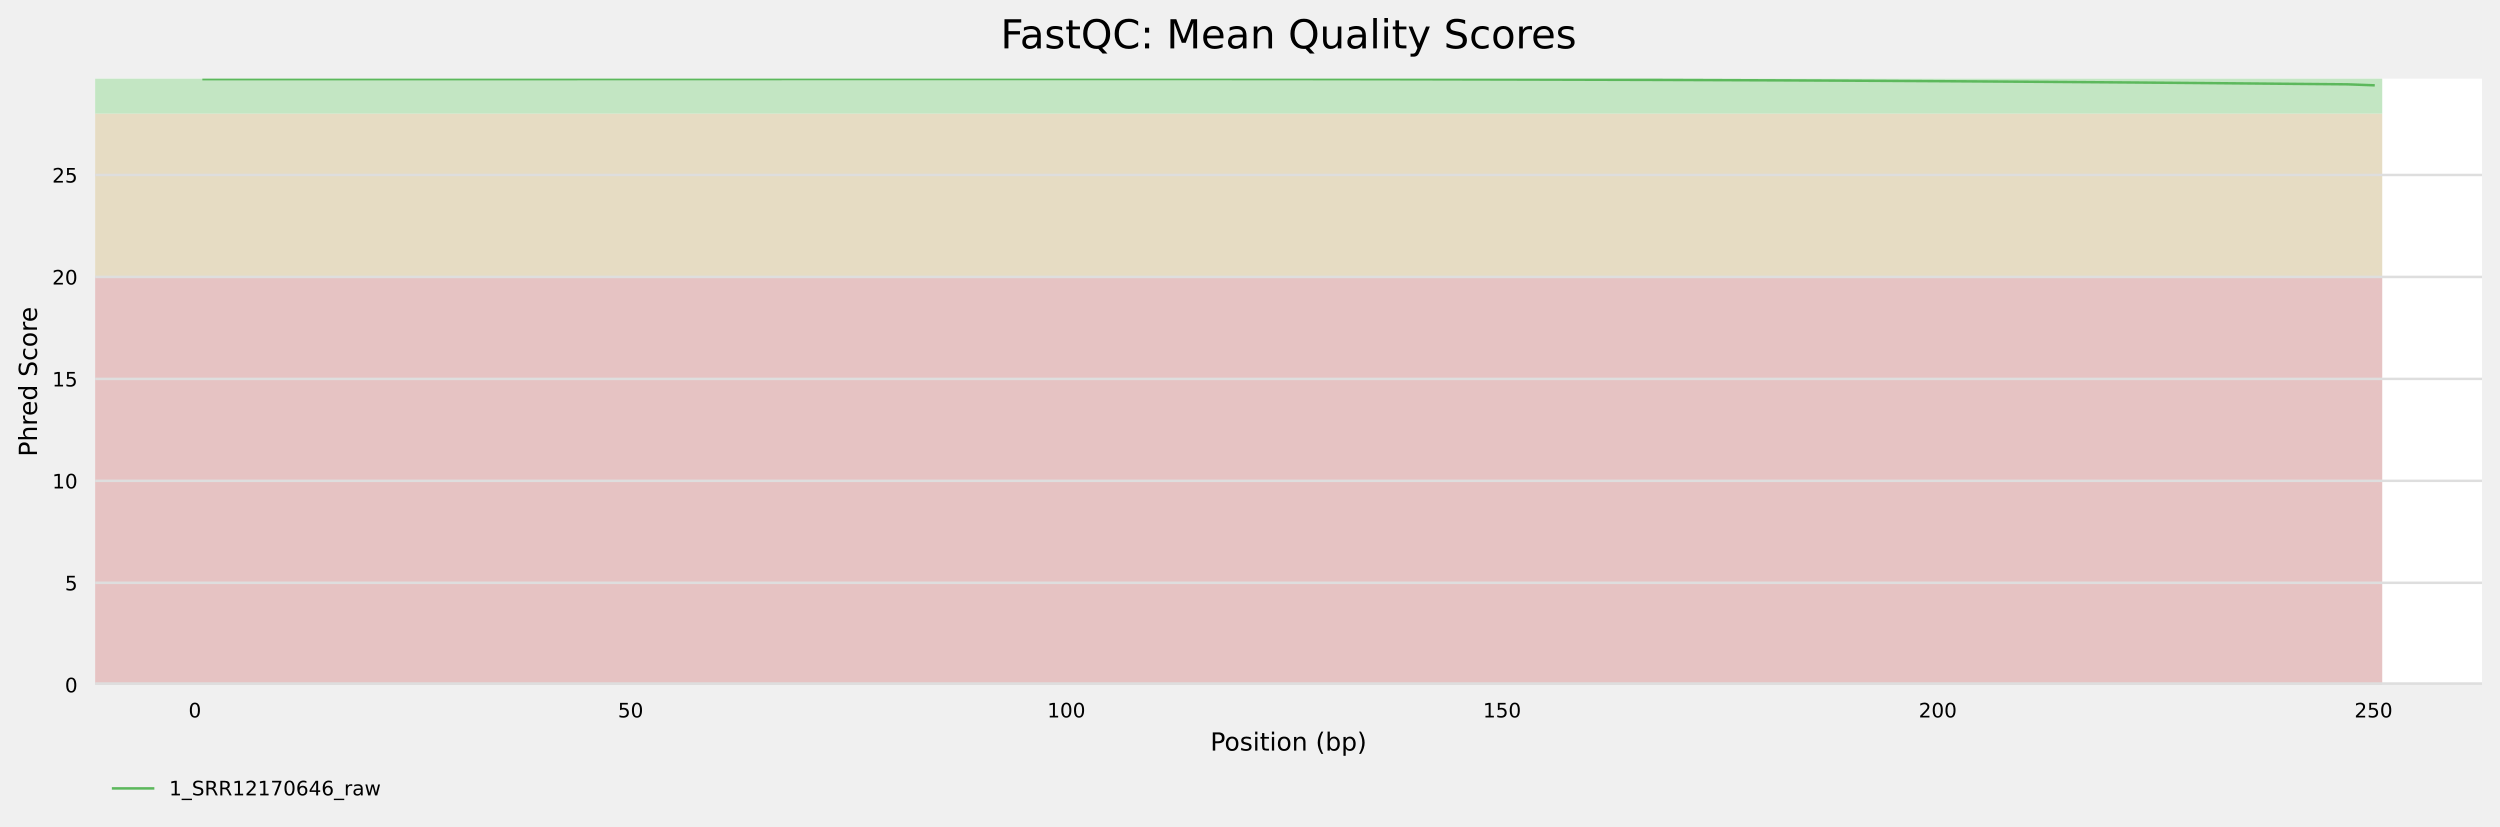
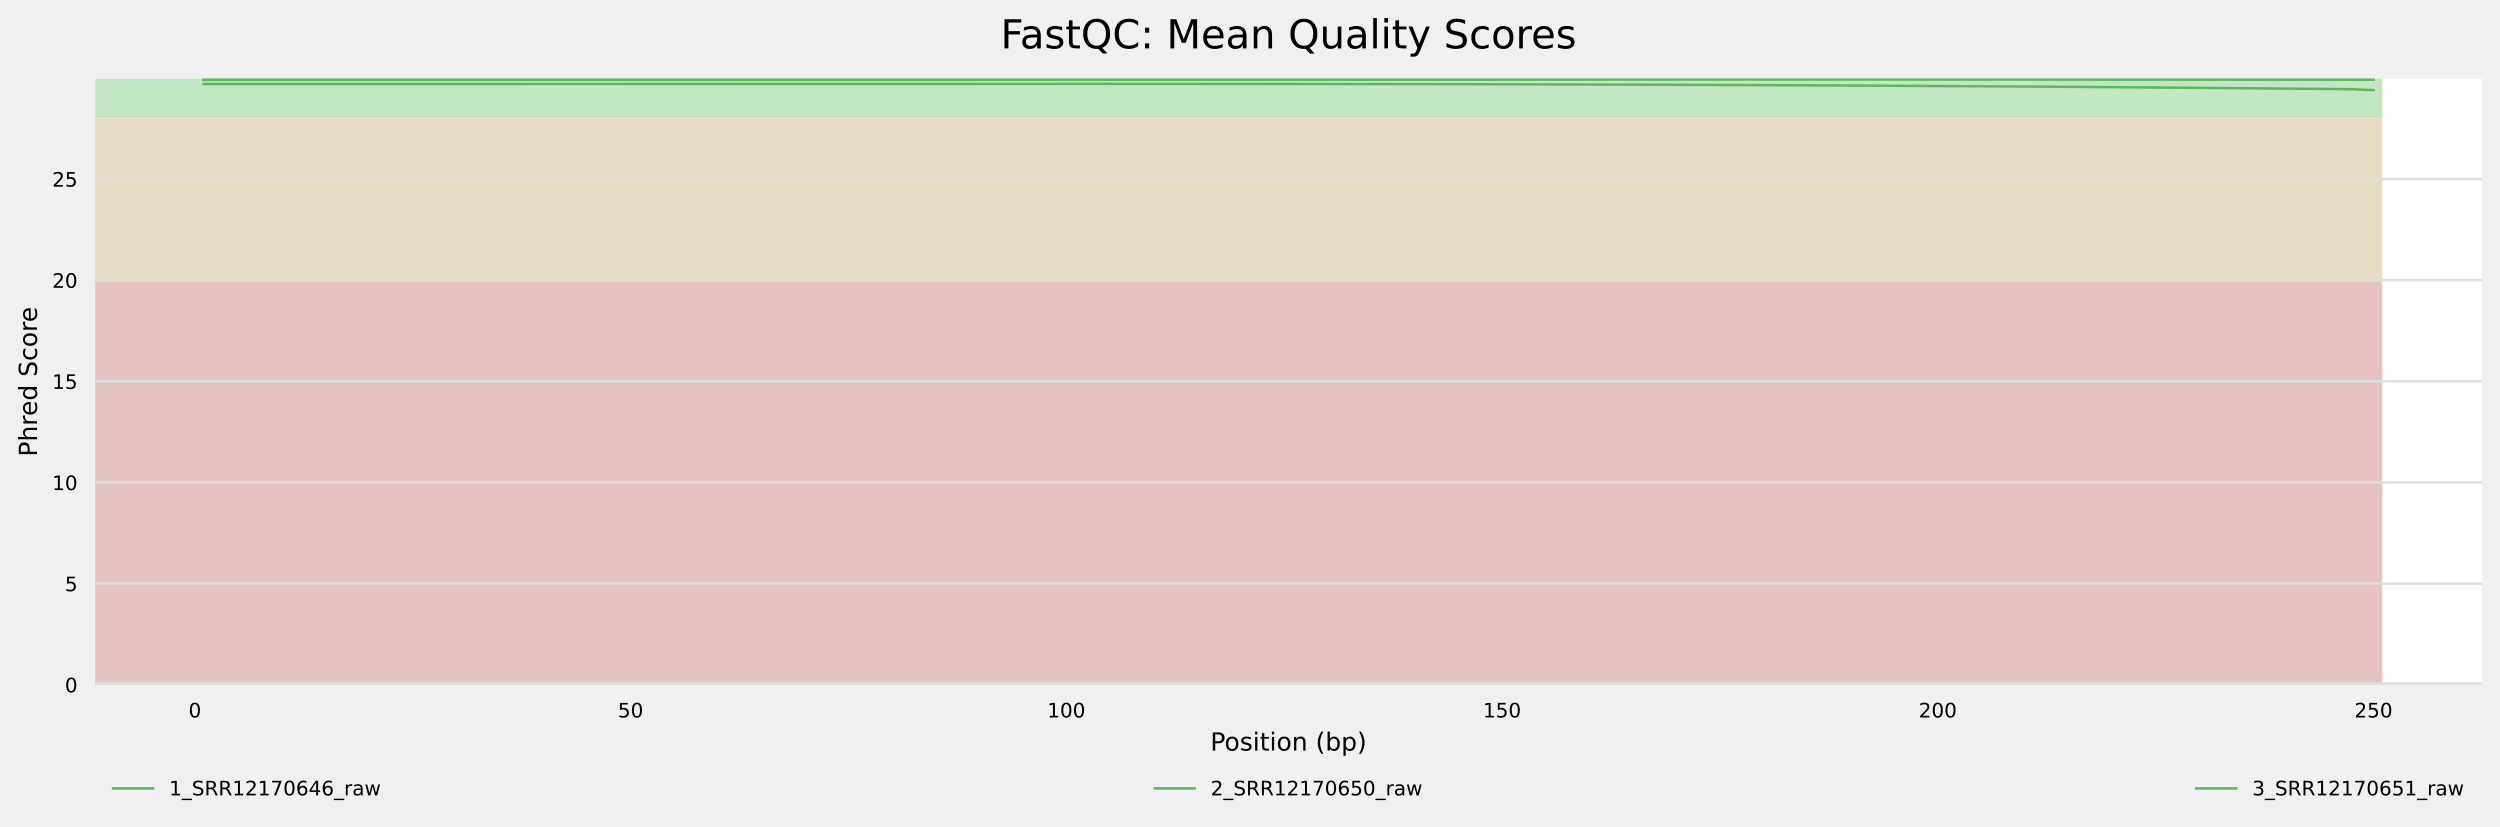
<svg xmlns="http://www.w3.org/2000/svg" xmlns:xlink="http://www.w3.org/1999/xlink" width="1000.318pt" height="330.542pt" viewBox="0 0 1000.318 330.542" version="1.1">
  <defs>
    <style type="text/css">*{stroke-linejoin: round; stroke-linecap: butt}</style>
  </defs>
  <g id="figure_1">
    <g id="axes_1">
      <g id="patch_1">
        <path d="M 38.058 273.99  L 993.118 273.99  L 993.118 31.483  L 38.058 31.483  z " style="fill: #ffffff" />
      </g>
      <g id="patch_2">
-         <path d="M 38.058 45.537  L 953.193 45.537  L 953.193 -541.913  L 38.058 -541.913  z " clip-path="url(#pc90a3516fd)" style="fill: #c3e6c3" />
+         <path d="M 38.058 47.367  L 953.193 47.367  L 953.193 -535.379  L 38.058 -535.379  z " clip-path="url(#p63bbb1325b)" style="fill: #c3e6c3" />
      </g>
      <g id="patch_3">
-         <path d="M 38.058 110.81  L 953.193 110.81  L 953.193 45.537  L 38.058 45.537  z " clip-path="url(#pc90a3516fd)" style="fill: #e6dcc3" />
+         <path d="M 38.058 112.116  L 953.193 112.116  L 953.193 47.367  L 38.058 47.367  z " clip-path="url(#p63bbb1325b)" style="fill: #e6dcc3" />
      </g>
      <g id="patch_4">
-         <path d="M 38.058 273.99  L 953.193 273.99  L 953.193 110.81  L 38.058 110.81  z " clip-path="url(#pc90a3516fd)" style="fill: #e6c3c3" />
+         <path d="M 38.058 273.99  L 953.193 273.99  L 953.193 112.116  L 38.058 112.116  z " clip-path="url(#p63bbb1325b)" style="fill: #e6c3c3" />
      </g>
      <g id="matplotlib.axis_1">
        <g id="xtick_1">
          <g id="text_1">
            <g transform="translate(75.43805 287.0688) scale(0.08 -0.08)">
              <defs>
                <path id="DejaVuSans-30" d="M 2034 4250  Q 1547 4250 1301 3770  Q 1056 3291 1056 2328  Q 1056 1369 1301 889  Q 1547 409 2034 409  Q 2525 409 2770 889  Q 3016 1369 3016 2328  Q 3016 3291 2770 3770  Q 2525 4250 2034 4250  z M 2034 4750  Q 2819 4750 3233 4129  Q 3647 3509 3647 2328  Q 3647 1150 3233 529  Q 2819 -91 2034 -91  Q 1250 -91 836 529  Q 422 1150 422 2328  Q 422 3509 836 4129  Q 1250 4750 2034 4750  z " transform="scale(0.015625)" />
              </defs>
              <use xlink:href="#DejaVuSans-30" />
            </g>
          </g>
        </g>
        <g id="xtick_2">
          <g id="text_2">
            <g transform="translate(247.2377 287.0688) scale(0.08 -0.08)">
              <defs>
                <path id="DejaVuSans-35" d="M 691 4666  L 3169 4666  L 3169 4134  L 1269 4134  L 1269 2991  Q 1406 3038 1543 3061  Q 1681 3084 1819 3084  Q 2600 3084 3056 2656  Q 3513 2228 3513 1497  Q 3513 744 3044 326  Q 2575 -91 1722 -91  Q 1428 -91 1123 -41  Q 819 9 494 109  L 494 744  Q 775 591 1075 516  Q 1375 441 1709 441  Q 2250 441 2565 725  Q 2881 1009 2881 1497  Q 2881 1984 2565 2268  Q 2250 2553 1709 2553  Q 1456 2553 1204 2497  Q 953 2441 691 2322  L 691 4666  z " transform="scale(0.015625)" />
              </defs>
              <use xlink:href="#DejaVuSans-35" />
              <use xlink:href="#DejaVuSans-30" x="63.623" />
            </g>
          </g>
        </g>
        <g id="xtick_3">
          <g id="text_3">
            <g transform="translate(419.0374 287.0688) scale(0.08 -0.08)">
              <defs>
                <path id="DejaVuSans-31" d="M 794 531  L 1825 531  L 1825 4091  L 703 3866  L 703 4441  L 1819 4666  L 2450 4666  L 2450 531  L 3481 531  L 3481 0  L 794 0  L 794 531  z " transform="scale(0.015625)" />
              </defs>
              <use xlink:href="#DejaVuSans-31" />
              <use xlink:href="#DejaVuSans-30" x="63.623" />
              <use xlink:href="#DejaVuSans-30" x="127.246" />
            </g>
          </g>
        </g>
        <g id="xtick_4">
          <g id="text_4">
            <g transform="translate(593.382 287.0688) scale(0.08 -0.08)">
              <use xlink:href="#DejaVuSans-31" />
              <use xlink:href="#DejaVuSans-35" x="63.623" />
              <use xlink:href="#DejaVuSans-30" x="127.246" />
            </g>
          </g>
        </g>
        <g id="xtick_5">
          <g id="text_5">
            <g transform="translate(767.7267 287.0688) scale(0.08 -0.08)">
              <defs>
                <path id="DejaVuSans-32" d="M 1228 531  L 3431 531  L 3431 0  L 469 0  L 469 531  Q 828 903 1448 1529  Q 2069 2156 2228 2338  Q 2531 2678 2651 2914  Q 2772 3150 2772 3378  Q 2772 3750 2511 3984  Q 2250 4219 1831 4219  Q 1534 4219 1204 4116  Q 875 4013 500 3803  L 500 4441  Q 881 4594 1212 4672  Q 1544 4750 1819 4750  Q 2544 4750 2975 4387  Q 3406 4025 3406 3419  Q 3406 3131 3298 2873  Q 3191 2616 2906 2266  Q 2828 2175 2409 1742  Q 1991 1309 1228 531  z " transform="scale(0.015625)" />
              </defs>
              <use xlink:href="#DejaVuSans-32" />
              <use xlink:href="#DejaVuSans-30" x="63.623" />
              <use xlink:href="#DejaVuSans-30" x="127.246" />
            </g>
          </g>
        </g>
        <g id="xtick_6">
          <g id="text_6">
            <g transform="translate(942.0713 287.0688) scale(0.08 -0.08)">
              <use xlink:href="#DejaVuSans-32" />
              <use xlink:href="#DejaVuSans-35" x="63.623" />
              <use xlink:href="#DejaVuSans-30" x="127.246" />
            </g>
          </g>
        </g>
        <g id="text_7">
          <g transform="translate(484.285 300.331) scale(0.1 -0.1)">
            <defs>
              <path id="DejaVuSans-50" d="M 1259 4147  L 1259 2394  L 2053 2394  Q 2494 2394 2734 2622  Q 2975 2850 2975 3272  Q 2975 3691 2734 3919  Q 2494 4147 2053 4147  L 1259 4147  z M 628 4666  L 2053 4666  Q 2838 4666 3239 4311  Q 3641 3956 3641 3272  Q 3641 2581 3239 2228  Q 2838 1875 2053 1875  L 1259 1875  L 1259 0  L 628 0  L 628 4666  z " transform="scale(0.015625)" />
              <path id="DejaVuSans-6f" d="M 1959 3097  Q 1497 3097 1228 2736  Q 959 2375 959 1747  Q 959 1119 1226 758  Q 1494 397 1959 397  Q 2419 397 2687 759  Q 2956 1122 2956 1747  Q 2956 2369 2687 2733  Q 2419 3097 1959 3097  z M 1959 3584  Q 2709 3584 3137 3096  Q 3566 2609 3566 1747  Q 3566 888 3137 398  Q 2709 -91 1959 -91  Q 1206 -91 779 398  Q 353 888 353 1747  Q 353 2609 779 3096  Q 1206 3584 1959 3584  z " transform="scale(0.015625)" />
              <path id="DejaVuSans-73" d="M 2834 3397  L 2834 2853  Q 2591 2978 2328 3040  Q 2066 3103 1784 3103  Q 1356 3103 1142 2972  Q 928 2841 928 2578  Q 928 2378 1081 2264  Q 1234 2150 1697 2047  L 1894 2003  Q 2506 1872 2764 1633  Q 3022 1394 3022 966  Q 3022 478 2636 193  Q 2250 -91 1575 -91  Q 1294 -91 989 -36  Q 684 19 347 128  L 347 722  Q 666 556 975 473  Q 1284 391 1588 391  Q 1994 391 2212 530  Q 2431 669 2431 922  Q 2431 1156 2273 1281  Q 2116 1406 1581 1522  L 1381 1569  Q 847 1681 609 1914  Q 372 2147 372 2553  Q 372 3047 722 3315  Q 1072 3584 1716 3584  Q 2034 3584 2315 3537  Q 2597 3491 2834 3397  z " transform="scale(0.015625)" />
              <path id="DejaVuSans-69" d="M 603 3500  L 1178 3500  L 1178 0  L 603 0  L 603 3500  z M 603 4863  L 1178 4863  L 1178 4134  L 603 4134  L 603 4863  z " transform="scale(0.015625)" />
              <path id="DejaVuSans-74" d="M 1172 4494  L 1172 3500  L 2356 3500  L 2356 3053  L 1172 3053  L 1172 1153  Q 1172 725 1289 603  Q 1406 481 1766 481  L 2356 481  L 2356 0  L 1766 0  Q 1100 0 847 248  Q 594 497 594 1153  L 594 3053  L 172 3053  L 172 3500  L 594 3500  L 594 4494  L 1172 4494  z " transform="scale(0.015625)" />
              <path id="DejaVuSans-6e" d="M 3513 2113  L 3513 0  L 2938 0  L 2938 2094  Q 2938 2591 2744 2837  Q 2550 3084 2163 3084  Q 1697 3084 1428 2787  Q 1159 2491 1159 1978  L 1159 0  L 581 0  L 581 3500  L 1159 3500  L 1159 2956  Q 1366 3272 1645 3428  Q 1925 3584 2291 3584  Q 2894 3584 3203 3211  Q 3513 2838 3513 2113  z " transform="scale(0.015625)" />
              <path id="DejaVuSans-20" transform="scale(0.015625)" />
              <path id="DejaVuSans-28" d="M 1984 4856  Q 1566 4138 1362 3434  Q 1159 2731 1159 2009  Q 1159 1288 1364 580  Q 1569 -128 1984 -844  L 1484 -844  Q 1016 -109 783 600  Q 550 1309 550 2009  Q 550 2706 781 3412  Q 1013 4119 1484 4856  L 1984 4856  z " transform="scale(0.015625)" />
              <path id="DejaVuSans-62" d="M 3116 1747  Q 3116 2381 2855 2742  Q 2594 3103 2138 3103  Q 1681 3103 1420 2742  Q 1159 2381 1159 1747  Q 1159 1113 1420 752  Q 1681 391 2138 391  Q 2594 391 2855 752  Q 3116 1113 3116 1747  z M 1159 2969  Q 1341 3281 1617 3432  Q 1894 3584 2278 3584  Q 2916 3584 3314 3078  Q 3713 2572 3713 1747  Q 3713 922 3314 415  Q 2916 -91 2278 -91  Q 1894 -91 1617 61  Q 1341 213 1159 525  L 1159 0  L 581 0  L 581 4863  L 1159 4863  L 1159 2969  z " transform="scale(0.015625)" />
              <path id="DejaVuSans-70" d="M 1159 525  L 1159 -1331  L 581 -1331  L 581 3500  L 1159 3500  L 1159 2969  Q 1341 3281 1617 3432  Q 1894 3584 2278 3584  Q 2916 3584 3314 3078  Q 3713 2572 3713 1747  Q 3713 922 3314 415  Q 2916 -91 2278 -91  Q 1894 -91 1617 61  Q 1341 213 1159 525  z M 3116 1747  Q 3116 2381 2855 2742  Q 2594 3103 2138 3103  Q 1681 3103 1420 2742  Q 1159 2381 1159 1747  Q 1159 1113 1420 752  Q 1681 391 2138 391  Q 2594 391 2855 752  Q 3116 1113 3116 1747  z " transform="scale(0.015625)" />
              <path id="DejaVuSans-29" d="M 513 4856  L 1013 4856  Q 1481 4119 1714 3412  Q 1947 2706 1947 2009  Q 1947 1309 1714 600  Q 1481 -109 1013 -844  L 513 -844  Q 928 -128 1133 580  Q 1338 1288 1338 2009  Q 1338 2731 1133 3434  Q 928 4138 513 4856  z " transform="scale(0.015625)" />
            </defs>
            <use xlink:href="#DejaVuSans-50" />
            <use xlink:href="#DejaVuSans-6f" x="56.678" />
            <use xlink:href="#DejaVuSans-73" x="117.859" />
            <use xlink:href="#DejaVuSans-69" x="169.959" />
            <use xlink:href="#DejaVuSans-74" x="197.742" />
            <use xlink:href="#DejaVuSans-69" x="236.951" />
            <use xlink:href="#DejaVuSans-6f" x="264.734" />
            <use xlink:href="#DejaVuSans-6e" x="325.916" />
            <use xlink:href="#DejaVuSans-20" x="389.295" />
            <use xlink:href="#DejaVuSans-28" x="421.082" />
            <use xlink:href="#DejaVuSans-62" x="460.096" />
            <use xlink:href="#DejaVuSans-70" x="523.572" />
            <use xlink:href="#DejaVuSans-29" x="587.049" />
          </g>
        </g>
      </g>
      <g id="matplotlib.axis_2">
        <g id="ytick_1">
          <g id="line2d_1">
-             <path d="M 38.058 273.99  L 993.118 273.99  " clip-path="url(#pc90a3516fd)" style="fill: none; stroke: #dedede; stroke-linecap: square" />
+             <path d="M 38.058 273.99  L 993.118 273.99  " clip-path="url(#p63bbb1325b)" style="fill: none; stroke: #dedede; stroke-linecap: square" />
          </g>
          <g id="text_8">
            <g transform="translate(25.96813 277.0294) scale(0.08 -0.08)">
              <use xlink:href="#DejaVuSans-30" />
            </g>
          </g>
        </g>
        <g id="ytick_2">
          <g id="line2d_2">
-             <path d="M 38.058 233.195  L 993.118 233.195  " clip-path="url(#pc90a3516fd)" style="fill: none; stroke: #dedede; stroke-linecap: square" />
+             <path d="M 38.058 233.522  L 993.118 233.522  " clip-path="url(#p63bbb1325b)" style="fill: none; stroke: #dedede; stroke-linecap: square" />
          </g>
          <g id="text_9">
-             <g transform="translate(25.96813 236.2343) scale(0.08 -0.08)">
+             <g transform="translate(25.96813 236.561) scale(0.08 -0.08)">
              <use xlink:href="#DejaVuSans-35" />
            </g>
          </g>
        </g>
        <g id="ytick_3">
          <g id="line2d_3">
-             <path d="M 38.058 192.4  L 993.118 192.4  " clip-path="url(#pc90a3516fd)" style="fill: none; stroke: #dedede; stroke-linecap: square" />
+             <path d="M 38.058 193.053  L 993.118 193.053  " clip-path="url(#p63bbb1325b)" style="fill: none; stroke: #dedede; stroke-linecap: square" />
          </g>
          <g id="text_10">
-             <g transform="translate(20.87813 195.4392) scale(0.08 -0.08)">
+             <g transform="translate(20.87813 196.0925) scale(0.08 -0.08)">
              <use xlink:href="#DejaVuSans-31" />
              <use xlink:href="#DejaVuSans-30" x="63.623" />
            </g>
          </g>
        </g>
        <g id="ytick_4">
          <g id="line2d_4">
-             <path d="M 38.058 151.605  L 993.118 151.605  " clip-path="url(#pc90a3516fd)" style="fill: none; stroke: #dedede; stroke-linecap: square" />
+             <path d="M 38.058 152.585  L 993.118 152.585  " clip-path="url(#p63bbb1325b)" style="fill: none; stroke: #dedede; stroke-linecap: square" />
          </g>
          <g id="text_11">
-             <g transform="translate(20.87813 154.644) scale(0.08 -0.08)">
+             <g transform="translate(20.87813 155.6241) scale(0.08 -0.08)">
              <use xlink:href="#DejaVuSans-31" />
              <use xlink:href="#DejaVuSans-35" x="63.623" />
            </g>
          </g>
        </g>
        <g id="ytick_5">
          <g id="line2d_5">
-             <path d="M 38.058 110.81  L 993.118 110.81  " clip-path="url(#pc90a3516fd)" style="fill: none; stroke: #dedede; stroke-linecap: square" />
+             <path d="M 38.058 112.116  L 993.118 112.116  " clip-path="url(#p63bbb1325b)" style="fill: none; stroke: #dedede; stroke-linecap: square" />
          </g>
          <g id="text_12">
-             <g transform="translate(20.87813 113.8489) scale(0.08 -0.08)">
+             <g transform="translate(20.87813 115.1556) scale(0.08 -0.08)">
              <use xlink:href="#DejaVuSans-32" />
              <use xlink:href="#DejaVuSans-30" x="63.623" />
            </g>
          </g>
        </g>
        <g id="ytick_6">
          <g id="line2d_6">
-             <path d="M 38.058 70.014  L 993.118 70.014  " clip-path="url(#pc90a3516fd)" style="fill: none; stroke: #dedede; stroke-linecap: square" />
+             <path d="M 38.058 71.648  L 993.118 71.648  " clip-path="url(#p63bbb1325b)" style="fill: none; stroke: #dedede; stroke-linecap: square" />
          </g>
          <g id="text_13">
-             <g transform="translate(20.87813 73.05378) scale(0.08 -0.08)">
+             <g transform="translate(20.87813 74.6872) scale(0.08 -0.08)">
              <use xlink:href="#DejaVuSans-32" />
              <use xlink:href="#DejaVuSans-35" x="63.623" />
            </g>
          </g>
        </g>
        <g id="text_14">
          <g transform="translate(14.79844 182.7052) rotate(-90) scale(0.1 -0.1)">
            <defs>
              <path id="DejaVuSans-68" d="M 3513 2113  L 3513 0  L 2938 0  L 2938 2094  Q 2938 2591 2744 2837  Q 2550 3084 2163 3084  Q 1697 3084 1428 2787  Q 1159 2491 1159 1978  L 1159 0  L 581 0  L 581 4863  L 1159 4863  L 1159 2956  Q 1366 3272 1645 3428  Q 1925 3584 2291 3584  Q 2894 3584 3203 3211  Q 3513 2838 3513 2113  z " transform="scale(0.015625)" />
              <path id="DejaVuSans-72" d="M 2631 2963  Q 2534 3019 2420 3045  Q 2306 3072 2169 3072  Q 1681 3072 1420 2755  Q 1159 2438 1159 1844  L 1159 0  L 581 0  L 581 3500  L 1159 3500  L 1159 2956  Q 1341 3275 1631 3429  Q 1922 3584 2338 3584  Q 2397 3584 2469 3576  Q 2541 3569 2628 3553  L 2631 2963  z " transform="scale(0.015625)" />
              <path id="DejaVuSans-65" d="M 3597 1894  L 3597 1613  L 953 1613  Q 991 1019 1311 708  Q 1631 397 2203 397  Q 2534 397 2845 478  Q 3156 559 3463 722  L 3463 178  Q 3153 47 2828 -22  Q 2503 -91 2169 -91  Q 1331 -91 842 396  Q 353 884 353 1716  Q 353 2575 817 3079  Q 1281 3584 2069 3584  Q 2775 3584 3186 3129  Q 3597 2675 3597 1894  z M 3022 2063  Q 3016 2534 2758 2815  Q 2500 3097 2075 3097  Q 1594 3097 1305 2825  Q 1016 2553 972 2059  L 3022 2063  z " transform="scale(0.015625)" />
              <path id="DejaVuSans-64" d="M 2906 2969  L 2906 4863  L 3481 4863  L 3481 0  L 2906 0  L 2906 525  Q 2725 213 2448 61  Q 2172 -91 1784 -91  Q 1150 -91 751 415  Q 353 922 353 1747  Q 353 2572 751 3078  Q 1150 3584 1784 3584  Q 2172 3584 2448 3432  Q 2725 3281 2906 2969  z M 947 1747  Q 947 1113 1208 752  Q 1469 391 1925 391  Q 2381 391 2643 752  Q 2906 1113 2906 1747  Q 2906 2381 2643 2742  Q 2381 3103 1925 3103  Q 1469 3103 1208 2742  Q 947 2381 947 1747  z " transform="scale(0.015625)" />
              <path id="DejaVuSans-53" d="M 3425 4513  L 3425 3897  Q 3066 4069 2747 4153  Q 2428 4238 2131 4238  Q 1616 4238 1336 4038  Q 1056 3838 1056 3469  Q 1056 3159 1242 3001  Q 1428 2844 1947 2747  L 2328 2669  Q 3034 2534 3370 2195  Q 3706 1856 3706 1288  Q 3706 609 3251 259  Q 2797 -91 1919 -91  Q 1588 -91 1214 -16  Q 841 59 441 206  L 441 856  Q 825 641 1194 531  Q 1563 422 1919 422  Q 2459 422 2753 634  Q 3047 847 3047 1241  Q 3047 1584 2836 1778  Q 2625 1972 2144 2069  L 1759 2144  Q 1053 2284 737 2584  Q 422 2884 422 3419  Q 422 4038 858 4394  Q 1294 4750 2059 4750  Q 2388 4750 2728 4690  Q 3069 4631 3425 4513  z " transform="scale(0.015625)" />
              <path id="DejaVuSans-63" d="M 3122 3366  L 3122 2828  Q 2878 2963 2633 3030  Q 2388 3097 2138 3097  Q 1578 3097 1268 2742  Q 959 2388 959 1747  Q 959 1106 1268 751  Q 1578 397 2138 397  Q 2388 397 2633 464  Q 2878 531 3122 666  L 3122 134  Q 2881 22 2623 -34  Q 2366 -91 2075 -91  Q 1284 -91 818 406  Q 353 903 353 1747  Q 353 2603 823 3093  Q 1294 3584 2113 3584  Q 2378 3584 2631 3529  Q 2884 3475 3122 3366  z " transform="scale(0.015625)" />
            </defs>
            <use xlink:href="#DejaVuSans-50" />
            <use xlink:href="#DejaVuSans-68" x="60.303" />
            <use xlink:href="#DejaVuSans-72" x="123.682" />
            <use xlink:href="#DejaVuSans-65" x="162.545" />
            <use xlink:href="#DejaVuSans-64" x="224.068" />
            <use xlink:href="#DejaVuSans-20" x="287.545" />
            <use xlink:href="#DejaVuSans-53" x="319.332" />
            <use xlink:href="#DejaVuSans-63" x="382.809" />
            <use xlink:href="#DejaVuSans-6f" x="437.789" />
            <use xlink:href="#DejaVuSans-72" x="498.971" />
            <use xlink:href="#DejaVuSans-65" x="537.834" />
          </g>
        </g>
      </g>
      <g id="line2d_7">
-         <path d="M 81.47 31.671  L 84.957 31.671  L 88.444 31.671  L 91.931 31.671  L 95.418 31.671  L 98.904 31.671  L 102.391 31.671  L 105.878 31.671  L 109.365 31.671  L 119.826 31.671  L 137.26 31.671  L 154.695 31.671  L 172.129 31.671  L 189.564 31.669  L 206.998 31.665  L 224.433 31.658  L 241.867 31.654  L 259.301 31.647  L 276.736 31.641  L 294.17 31.635  L 311.605 31.63  L 329.039 31.625  L 346.474 31.623  L 363.908 31.62  L 381.343 31.616  L 398.777 31.612  L 416.212 31.611  L 433.646 31.609  L 451.081 31.611  L 468.515 31.612  L 485.95 31.626  L 503.384 31.636  L 520.818 31.651  L 538.253 31.674  L 555.687 31.701  L 573.122 31.736  L 590.556 31.775  L 607.991 31.82  L 625.425 31.871  L 642.86 31.922  L 660.294 31.974  L 677.729 32.031  L 695.163 32.091  L 712.598 32.159  L 730.032 32.236  L 747.467 32.322  L 764.901 32.419  L 782.335 32.521  L 799.77 32.633  L 817.204 32.747  L 834.639 32.87  L 852.073 32.999  L 869.508 33.139  L 886.942 33.284  L 904.377 33.436  L 921.811 33.59  L 939.246 33.741  L 949.706 34.124  " clip-path="url(#pc90a3516fd)" style="fill: none; stroke: #5cb85c; stroke-linecap: square" />
+         <path d="M 81.47 33.612  L 84.957 33.612  L 88.444 33.612  L 91.931 33.612  L 95.418 33.612  L 98.904 33.612  L 102.391 33.612  L 105.878 33.612  L 109.365 33.612  L 119.826 33.612  L 137.26 33.612  L 154.695 33.612  L 172.129 33.612  L 189.564 33.61  L 206.998 33.605  L 224.433 33.599  L 241.867 33.594  L 259.301 33.587  L 276.736 33.582  L 294.17 33.576  L 311.605 33.571  L 329.039 33.566  L 346.474 33.564  L 363.908 33.561  L 381.343 33.557  L 398.777 33.553  L 416.212 33.552  L 433.646 33.55  L 451.081 33.552  L 468.515 33.553  L 485.95 33.567  L 503.384 33.576  L 520.818 33.591  L 538.253 33.615  L 555.687 33.641  L 573.122 33.676  L 590.556 33.714  L 607.991 33.759  L 625.425 33.81  L 642.86 33.86  L 660.294 33.912  L 677.729 33.968  L 695.163 34.028  L 712.598 34.095  L 730.032 34.172  L 747.467 34.258  L 764.901 34.353  L 782.335 34.455  L 799.77 34.566  L 817.204 34.679  L 834.639 34.801  L 852.073 34.929  L 869.508 35.068  L 886.942 35.211  L 904.377 35.363  L 921.811 35.515  L 939.246 35.665  L 949.706 36.044  " clip-path="url(#p63bbb1325b)" style="fill: none; stroke: #5cb85c; stroke-linecap: square" />
      </g>
      <g id="line2d_8">
-         <path d="M 38.058 273.99  L 993.118 273.99  " clip-path="url(#pc90a3516fd)" style="fill: none; stroke: #dedede; stroke-width: 2; stroke-linecap: square" />
+         <path d="M 81.47 31.886  L 84.957 31.886  L 88.444 31.886  L 91.931 31.886  L 95.418 31.886  L 98.904 31.886  L 102.391 31.886  L 105.878 31.886  L 109.365 31.886  L 119.826 31.886  L 137.26 31.886  L 154.695 31.886  L 172.129 31.886  L 189.564 31.884  L 206.998 31.881  L 224.433 31.879  L 241.867 31.876  L 259.301 31.874  L 276.736 31.871  L 294.17 31.866  L 311.605 31.863  L 329.039 31.859  L 346.474 31.855  L 363.908 31.852  L 381.343 31.849  L 398.777 31.846  L 416.212 31.842  L 433.646 31.838  L 451.081 31.833  L 468.515 31.828  L 485.95 31.822  L 503.384 31.815  L 520.818 31.808  L 538.253 31.8  L 555.687 31.79  L 573.122 31.777  L 590.556 31.766  L 607.991 31.754  L 625.425 31.744  L 642.86 31.732  L 660.294 31.723  L 677.729 31.715  L 695.163 31.708  L 712.598 31.703  L 730.032 31.7  L 747.467 31.7  L 764.901 31.701  L 782.335 31.705  L 799.77 31.71  L 817.204 31.717  L 834.639 31.726  L 852.073 31.737  L 869.508 31.75  L 886.942 31.763  L 904.377 31.776  L 921.811 31.782  L 939.246 31.767  L 949.706 31.765  " clip-path="url(#p63bbb1325b)" style="fill: none; stroke: #5cb85c; stroke-linecap: square" />
+       </g>
+       <g id="line2d_9">
+         <path d="M 81.47 31.97  L 84.957 31.97  L 88.444 31.97  L 91.931 31.97  L 95.418 31.97  L 98.904 31.97  L 102.391 31.97  L 105.878 31.97  L 109.365 31.97  L 119.826 31.97  L 137.26 31.97  L 154.695 31.97  L 172.129 31.97  L 189.564 31.969  L 206.998 31.965  L 224.433 31.961  L 241.867 31.957  L 259.301 31.953  L 276.736 31.95  L 294.17 31.946  L 311.605 31.942  L 329.039 31.938  L 346.474 31.934  L 363.908 31.93  L 381.343 31.925  L 398.777 31.921  L 416.212 31.917  L 433.646 31.913  L 451.081 31.908  L 468.515 31.901  L 485.95 31.895  L 503.384 31.886  L 520.818 31.877  L 538.253 31.867  L 555.687 31.857  L 573.122 31.846  L 590.556 31.83  L 607.991 31.815  L 625.425 31.802  L 642.86 31.791  L 660.294 31.782  L 677.729 31.774  L 695.163 31.767  L 712.598 31.762  L 730.032 31.76  L 747.467 31.76  L 764.901 31.763  L 782.335 31.766  L 799.77 31.772  L 817.204 31.78  L 834.639 31.789  L 852.073 31.803  L 869.508 31.817  L 886.942 31.832  L 904.377 31.847  L 921.811 31.856  L 939.246 31.841  L 949.706 31.851  " clip-path="url(#p63bbb1325b)" style="fill: none; stroke: #5cb85c; stroke-linecap: square" />
+       </g>
+       <g id="line2d_10">
+         <path d="M 38.058 273.99  L 993.118 273.99  " clip-path="url(#p63bbb1325b)" style="fill: none; stroke: #dedede; stroke-width: 2; stroke-linecap: square" />
      </g>
      <g id="text_15">
        <g transform="translate(400.3494 19.3575) scale(0.16 -0.16)">
          <defs>
            <path id="DejaVuSans-46" d="M 628 4666  L 3309 4666  L 3309 4134  L 1259 4134  L 1259 2759  L 3109 2759  L 3109 2228  L 1259 2228  L 1259 0  L 628 0  L 628 4666  z " transform="scale(0.015625)" />
            <path id="DejaVuSans-61" d="M 2194 1759  Q 1497 1759 1228 1600  Q 959 1441 959 1056  Q 959 750 1161 570  Q 1363 391 1709 391  Q 2188 391 2477 730  Q 2766 1069 2766 1631  L 2766 1759  L 2194 1759  z M 3341 1997  L 3341 0  L 2766 0  L 2766 531  Q 2569 213 2275 61  Q 1981 -91 1556 -91  Q 1019 -91 701 211  Q 384 513 384 1019  Q 384 1609 779 1909  Q 1175 2209 1959 2209  L 2766 2209  L 2766 2266  Q 2766 2663 2505 2880  Q 2244 3097 1772 3097  Q 1472 3097 1187 3025  Q 903 2953 641 2809  L 641 3341  Q 956 3463 1253 3523  Q 1550 3584 1831 3584  Q 2591 3584 2966 3190  Q 3341 2797 3341 1997  z " transform="scale(0.015625)" />
            <path id="DejaVuSans-51" d="M 2522 4238  Q 1834 4238 1429 3725  Q 1025 3213 1025 2328  Q 1025 1447 1429 934  Q 1834 422 2522 422  Q 3209 422 3611 934  Q 4013 1447 4013 2328  Q 4013 3213 3611 3725  Q 3209 4238 2522 4238  z M 3406 84  L 4238 -825  L 3475 -825  L 2784 -78  Q 2681 -84 2626 -87  Q 2572 -91 2522 -91  Q 1538 -91 948 567  Q 359 1225 359 2328  Q 359 3434 948 4092  Q 1538 4750 2522 4750  Q 3503 4750 4090 4092  Q 4678 3434 4678 2328  Q 4678 1516 4351 937  Q 4025 359 3406 84  z " transform="scale(0.015625)" />
            <path id="DejaVuSans-43" d="M 4122 4306  L 4122 3641  Q 3803 3938 3442 4084  Q 3081 4231 2675 4231  Q 1875 4231 1450 3742  Q 1025 3253 1025 2328  Q 1025 1406 1450 917  Q 1875 428 2675 428  Q 3081 428 3442 575  Q 3803 722 4122 1019  L 4122 359  Q 3791 134 3420 21  Q 3050 -91 2638 -91  Q 1578 -91 968 557  Q 359 1206 359 2328  Q 359 3453 968 4101  Q 1578 4750 2638 4750  Q 3056 4750 3426 4639  Q 3797 4528 4122 4306  z " transform="scale(0.015625)" />
            <path id="DejaVuSans-3a" d="M 750 794  L 1409 794  L 1409 0  L 750 0  L 750 794  z M 750 3309  L 1409 3309  L 1409 2516  L 750 2516  L 750 3309  z " transform="scale(0.015625)" />
            <path id="DejaVuSans-4d" d="M 628 4666  L 1569 4666  L 2759 1491  L 3956 4666  L 4897 4666  L 4897 0  L 4281 0  L 4281 4097  L 3078 897  L 2444 897  L 1241 4097  L 1241 0  L 628 0  L 628 4666  z " transform="scale(0.015625)" />
            <path id="DejaVuSans-75" d="M 544 1381  L 544 3500  L 1119 3500  L 1119 1403  Q 1119 906 1312 657  Q 1506 409 1894 409  Q 2359 409 2629 706  Q 2900 1003 2900 1516  L 2900 3500  L 3475 3500  L 3475 0  L 2900 0  L 2900 538  Q 2691 219 2414 64  Q 2138 -91 1772 -91  Q 1169 -91 856 284  Q 544 659 544 1381  z M 1991 3584  L 1991 3584  z " transform="scale(0.015625)" />
            <path id="DejaVuSans-6c" d="M 603 4863  L 1178 4863  L 1178 0  L 603 0  L 603 4863  z " transform="scale(0.015625)" />
            <path id="DejaVuSans-79" d="M 2059 -325  Q 1816 -950 1584 -1140  Q 1353 -1331 966 -1331  L 506 -1331  L 506 -850  L 844 -850  Q 1081 -850 1212 -737  Q 1344 -625 1503 -206  L 1606 56  L 191 3500  L 800 3500  L 1894 763  L 2988 3500  L 3597 3500  L 2059 -325  z " transform="scale(0.015625)" />
          </defs>
          <use xlink:href="#DejaVuSans-46" />
          <use xlink:href="#DejaVuSans-61" x="48.395" />
          <use xlink:href="#DejaVuSans-73" x="109.674" />
          <use xlink:href="#DejaVuSans-74" x="161.773" />
          <use xlink:href="#DejaVuSans-51" x="200.982" />
          <use xlink:href="#DejaVuSans-43" x="279.693" />
          <use xlink:href="#DejaVuSans-3a" x="349.518" />
          <use xlink:href="#DejaVuSans-20" x="383.209" />
          <use xlink:href="#DejaVuSans-4d" x="414.996" />
          <use xlink:href="#DejaVuSans-65" x="501.275" />
          <use xlink:href="#DejaVuSans-61" x="562.799" />
          <use xlink:href="#DejaVuSans-6e" x="624.078" />
          <use xlink:href="#DejaVuSans-20" x="687.457" />
          <use xlink:href="#DejaVuSans-51" x="719.244" />
          <use xlink:href="#DejaVuSans-75" x="797.955" />
          <use xlink:href="#DejaVuSans-61" x="861.334" />
          <use xlink:href="#DejaVuSans-6c" x="922.613" />
          <use xlink:href="#DejaVuSans-69" x="950.396" />
          <use xlink:href="#DejaVuSans-74" x="978.18" />
          <use xlink:href="#DejaVuSans-79" x="1017.389" />
          <use xlink:href="#DejaVuSans-20" x="1076.568" />
          <use xlink:href="#DejaVuSans-53" x="1108.355" />
          <use xlink:href="#DejaVuSans-63" x="1171.832" />
          <use xlink:href="#DejaVuSans-6f" x="1226.812" />
          <use xlink:href="#DejaVuSans-72" x="1287.994" />
          <use xlink:href="#DejaVuSans-65" x="1326.857" />
          <use xlink:href="#DejaVuSans-73" x="1388.381" />
        </g>
      </g>
      <g id="legend_1">
-         <g id="line2d_9">
+         <g id="line2d_11">
          <path d="M 45.258 315.455  L 53.258 315.455  L 61.258 315.455  " style="fill: none; stroke: #5cb85c; stroke-linecap: square" />
        </g>
        <g id="text_16">
          <g transform="translate(67.65812 318.2554) scale(0.08 -0.08)">
            <defs>
              <path id="DejaVuSans-5f" d="M 3263 -1063  L 3263 -1509  L -63 -1509  L -63 -1063  L 3263 -1063  z " transform="scale(0.015625)" />
              <path id="DejaVuSans-52" d="M 2841 2188  Q 3044 2119 3236 1894  Q 3428 1669 3622 1275  L 4263 0  L 3584 0  L 2988 1197  Q 2756 1666 2539 1819  Q 2322 1972 1947 1972  L 1259 1972  L 1259 0  L 628 0  L 628 4666  L 2053 4666  Q 2853 4666 3247 4331  Q 3641 3997 3641 3322  Q 3641 2881 3436 2590  Q 3231 2300 2841 2188  z M 1259 4147  L 1259 2491  L 2053 2491  Q 2509 2491 2742 2702  Q 2975 2913 2975 3322  Q 2975 3731 2742 3939  Q 2509 4147 2053 4147  L 1259 4147  z " transform="scale(0.015625)" />
              <path id="DejaVuSans-37" d="M 525 4666  L 3525 4666  L 3525 4397  L 1831 0  L 1172 0  L 2766 4134  L 525 4134  L 525 4666  z " transform="scale(0.015625)" />
              <path id="DejaVuSans-36" d="M 2113 2584  Q 1688 2584 1439 2293  Q 1191 2003 1191 1497  Q 1191 994 1439 701  Q 1688 409 2113 409  Q 2538 409 2786 701  Q 3034 994 3034 1497  Q 3034 2003 2786 2293  Q 2538 2584 2113 2584  z M 3366 4563  L 3366 3988  Q 3128 4100 2886 4159  Q 2644 4219 2406 4219  Q 1781 4219 1451 3797  Q 1122 3375 1075 2522  Q 1259 2794 1537 2939  Q 1816 3084 2150 3084  Q 2853 3084 3261 2657  Q 3669 2231 3669 1497  Q 3669 778 3244 343  Q 2819 -91 2113 -91  Q 1303 -91 875 529  Q 447 1150 447 2328  Q 447 3434 972 4092  Q 1497 4750 2381 4750  Q 2619 4750 2861 4703  Q 3103 4656 3366 4563  z " transform="scale(0.015625)" />
              <path id="DejaVuSans-34" d="M 2419 4116  L 825 1625  L 2419 1625  L 2419 4116  z M 2253 4666  L 3047 4666  L 3047 1625  L 3713 1625  L 3713 1100  L 3047 1100  L 3047 0  L 2419 0  L 2419 1100  L 313 1100  L 313 1709  L 2253 4666  z " transform="scale(0.015625)" />
              <path id="DejaVuSans-77" d="M 269 3500  L 844 3500  L 1563 769  L 2278 3500  L 2956 3500  L 3675 769  L 4391 3500  L 4966 3500  L 4050 0  L 3372 0  L 2619 2869  L 1863 0  L 1184 0  L 269 3500  z " transform="scale(0.015625)" />
            </defs>
            <use xlink:href="#DejaVuSans-31" />
            <use xlink:href="#DejaVuSans-5f" x="63.623" />
            <use xlink:href="#DejaVuSans-53" x="113.623" />
            <use xlink:href="#DejaVuSans-52" x="177.1" />
            <use xlink:href="#DejaVuSans-52" x="246.582" />
            <use xlink:href="#DejaVuSans-31" x="316.064" />
            <use xlink:href="#DejaVuSans-32" x="379.688" />
            <use xlink:href="#DejaVuSans-31" x="443.311" />
            <use xlink:href="#DejaVuSans-37" x="506.934" />
            <use xlink:href="#DejaVuSans-30" x="570.557" />
            <use xlink:href="#DejaVuSans-36" x="634.18" />
            <use xlink:href="#DejaVuSans-34" x="697.803" />
            <use xlink:href="#DejaVuSans-36" x="761.426" />
            <use xlink:href="#DejaVuSans-5f" x="825.049" />
            <use xlink:href="#DejaVuSans-72" x="875.049" />
            <use xlink:href="#DejaVuSans-61" x="916.162" />
            <use xlink:href="#DejaVuSans-77" x="977.441" />
          </g>
        </g>
+         <g id="line2d_12">
+           <path d="M 462.018 315.455  L 470.018 315.455  L 478.018 315.455  " style="fill: none; stroke: #5cb85c; stroke-linecap: square" />
+         </g>
+         <g id="text_17">
+           <g transform="translate(484.4181 318.2554) scale(0.08 -0.08)">
+             <use xlink:href="#DejaVuSans-32" />
+             <use xlink:href="#DejaVuSans-5f" x="63.623" />
+             <use xlink:href="#DejaVuSans-53" x="113.623" />
+             <use xlink:href="#DejaVuSans-52" x="177.1" />
+             <use xlink:href="#DejaVuSans-52" x="246.582" />
+             <use xlink:href="#DejaVuSans-31" x="316.064" />
+             <use xlink:href="#DejaVuSans-32" x="379.688" />
+             <use xlink:href="#DejaVuSans-31" x="443.311" />
+             <use xlink:href="#DejaVuSans-37" x="506.934" />
+             <use xlink:href="#DejaVuSans-30" x="570.557" />
+             <use xlink:href="#DejaVuSans-36" x="634.18" />
+             <use xlink:href="#DejaVuSans-35" x="697.803" />
+             <use xlink:href="#DejaVuSans-30" x="761.426" />
+             <use xlink:href="#DejaVuSans-5f" x="825.049" />
+             <use xlink:href="#DejaVuSans-72" x="875.049" />
+             <use xlink:href="#DejaVuSans-61" x="916.162" />
+             <use xlink:href="#DejaVuSans-77" x="977.441" />
+           </g>
+         </g>
+         <g id="line2d_13">
+           <path d="M 878.778 315.455  L 886.778 315.455  L 894.778 315.455  " style="fill: none; stroke: #5cb85c; stroke-linecap: square" />
+         </g>
+         <g id="text_18">
+           <g transform="translate(901.1781 318.2554) scale(0.08 -0.08)">
+             <defs>
+               <path id="DejaVuSans-33" d="M 2597 2516  Q 3050 2419 3304 2112  Q 3559 1806 3559 1356  Q 3559 666 3084 287  Q 2609 -91 1734 -91  Q 1441 -91 1130 -33  Q 819 25 488 141  L 488 750  Q 750 597 1062 519  Q 1375 441 1716 441  Q 2309 441 2620 675  Q 2931 909 2931 1356  Q 2931 1769 2642 2001  Q 2353 2234 1838 2234  L 1294 2234  L 1294 2753  L 1863 2753  Q 2328 2753 2575 2939  Q 2822 3125 2822 3475  Q 2822 3834 2567 4026  Q 2313 4219 1838 4219  Q 1578 4219 1281 4162  Q 984 4106 628 3988  L 628 4550  Q 988 4650 1302 4700  Q 1616 4750 1894 4750  Q 2613 4750 3031 4423  Q 3450 4097 3450 3541  Q 3450 3153 3228 2886  Q 3006 2619 2597 2516  z " transform="scale(0.015625)" />
+             </defs>
+             <use xlink:href="#DejaVuSans-33" />
+             <use xlink:href="#DejaVuSans-5f" x="63.623" />
+             <use xlink:href="#DejaVuSans-53" x="113.623" />
+             <use xlink:href="#DejaVuSans-52" x="177.1" />
+             <use xlink:href="#DejaVuSans-52" x="246.582" />
+             <use xlink:href="#DejaVuSans-31" x="316.064" />
+             <use xlink:href="#DejaVuSans-32" x="379.688" />
+             <use xlink:href="#DejaVuSans-31" x="443.311" />
+             <use xlink:href="#DejaVuSans-37" x="506.934" />
+             <use xlink:href="#DejaVuSans-30" x="570.557" />
+             <use xlink:href="#DejaVuSans-36" x="634.18" />
+             <use xlink:href="#DejaVuSans-35" x="697.803" />
+             <use xlink:href="#DejaVuSans-31" x="761.426" />
+             <use xlink:href="#DejaVuSans-5f" x="825.049" />
+             <use xlink:href="#DejaVuSans-72" x="875.049" />
+             <use xlink:href="#DejaVuSans-61" x="916.162" />
+             <use xlink:href="#DejaVuSans-77" x="977.441" />
+           </g>
+         </g>
      </g>
    </g>
  </g>
  <defs>
-     <clipPath id="pc90a3516fd">
+     <clipPath id="p63bbb1325b">
      <rect x="38.058" y="31.483" width="955.06" height="242.507" />
    </clipPath>
  </defs>
</svg>
